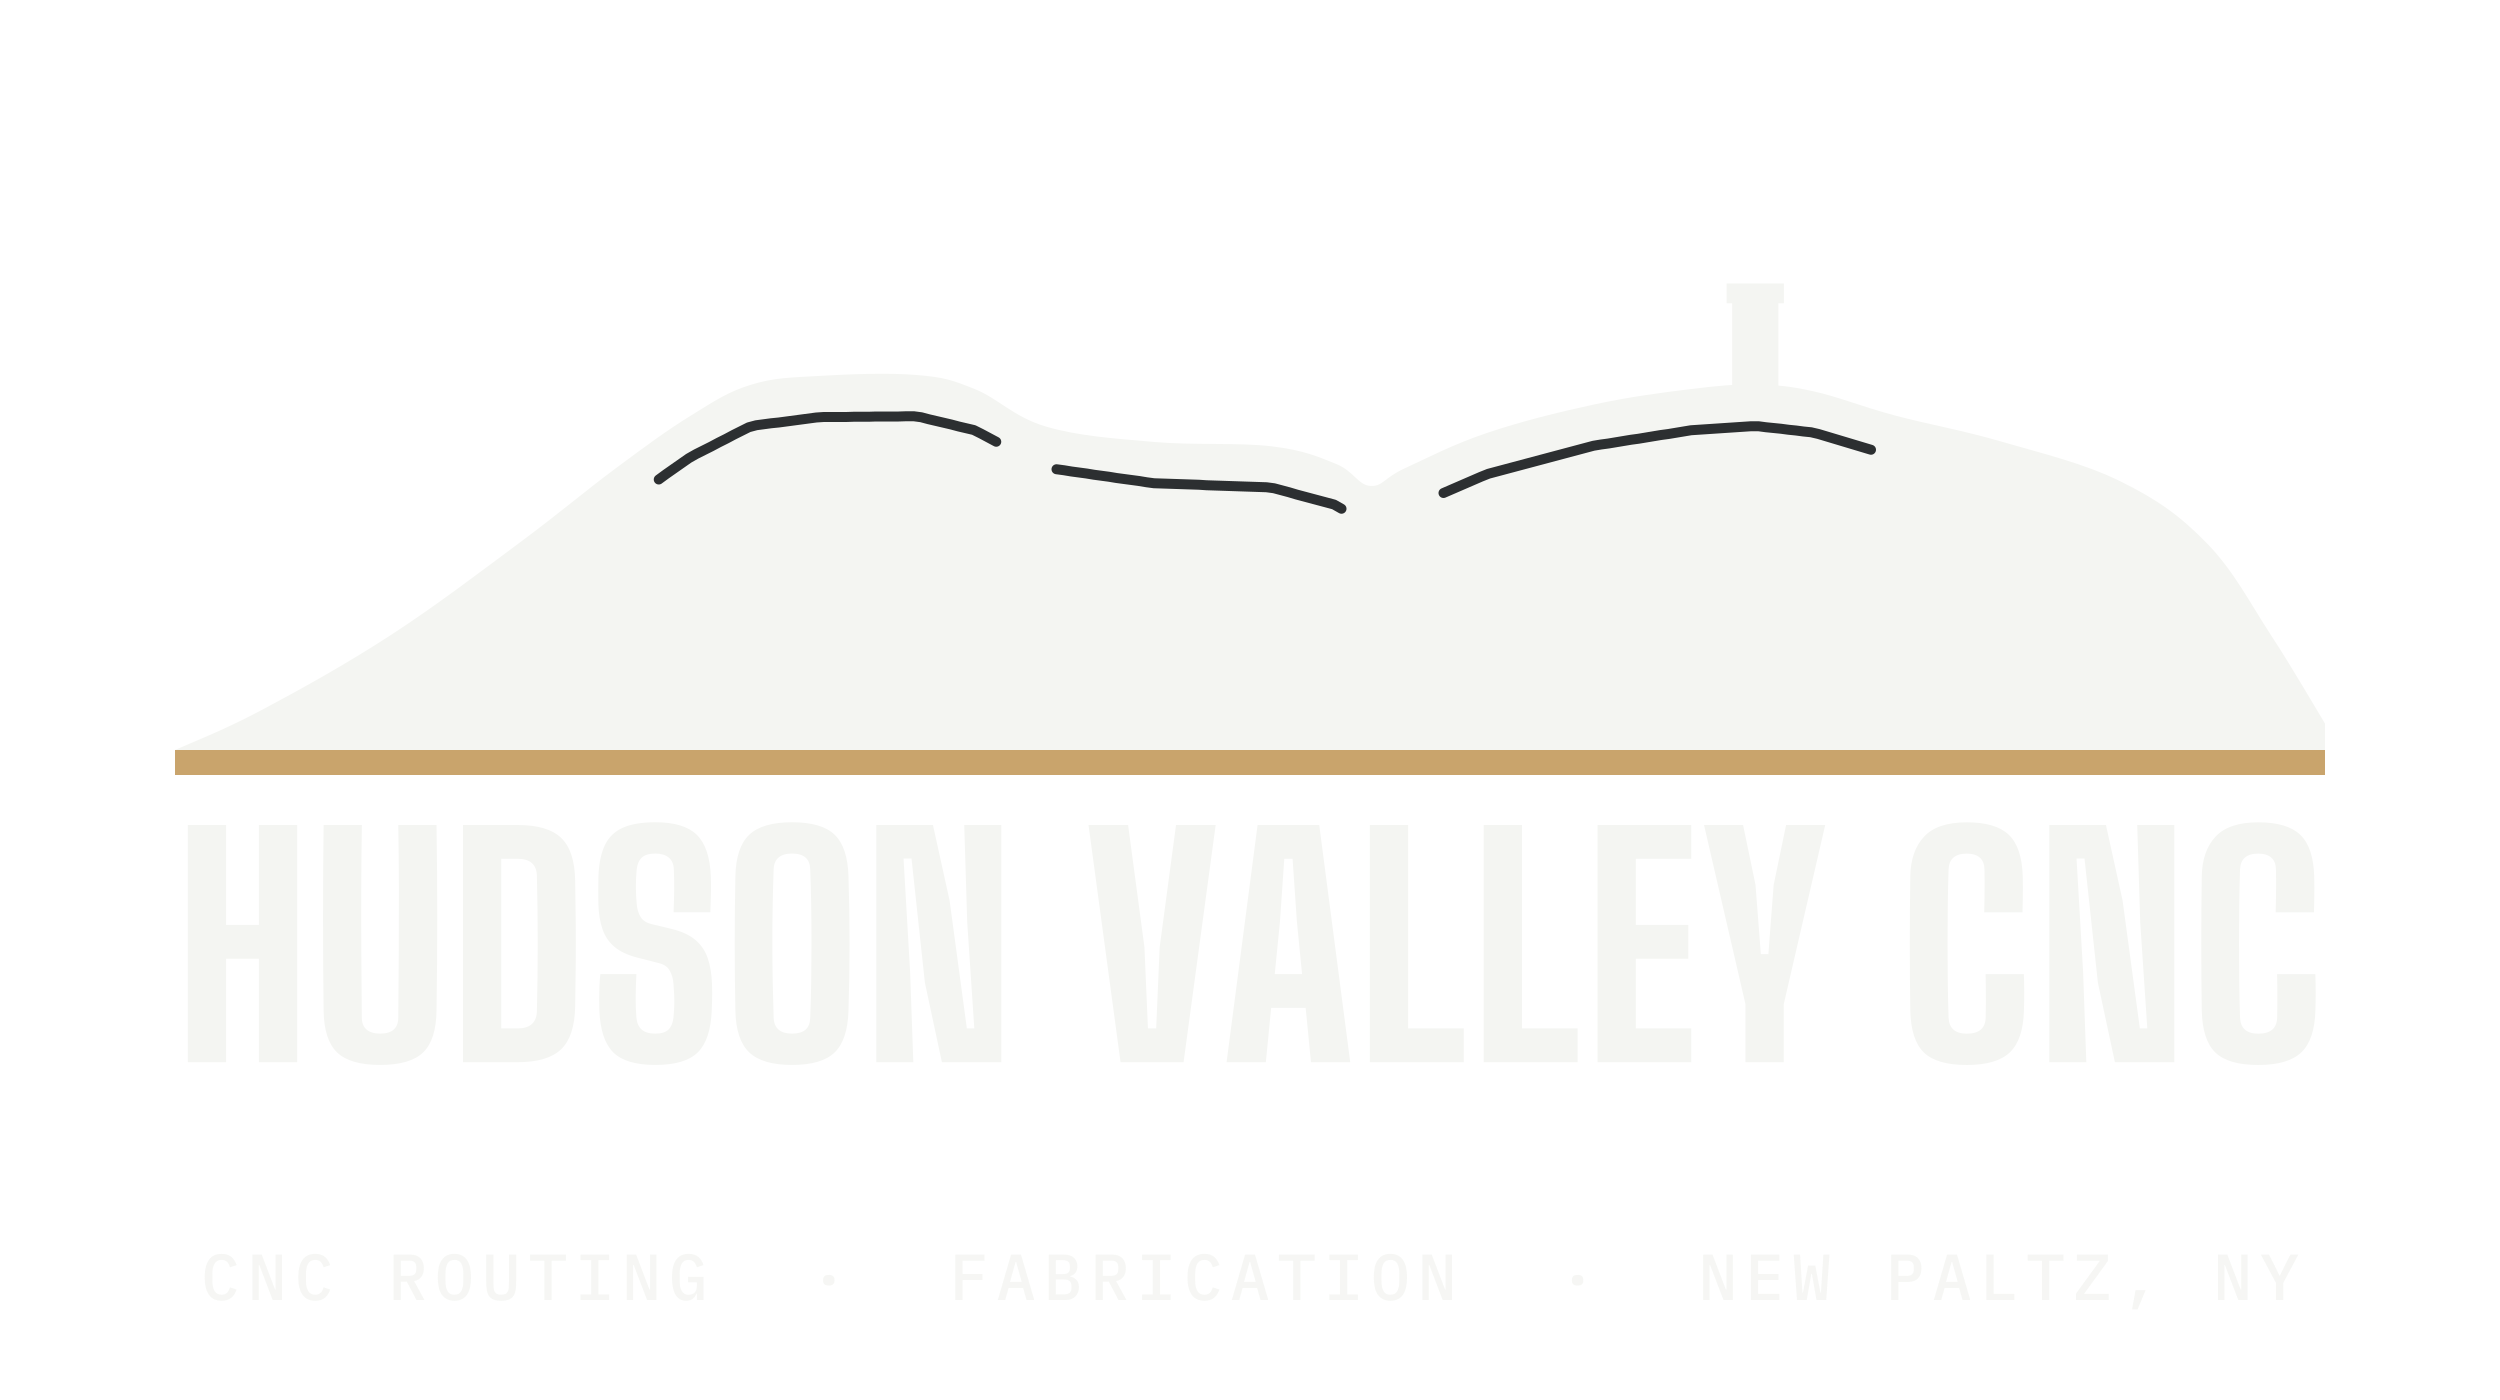
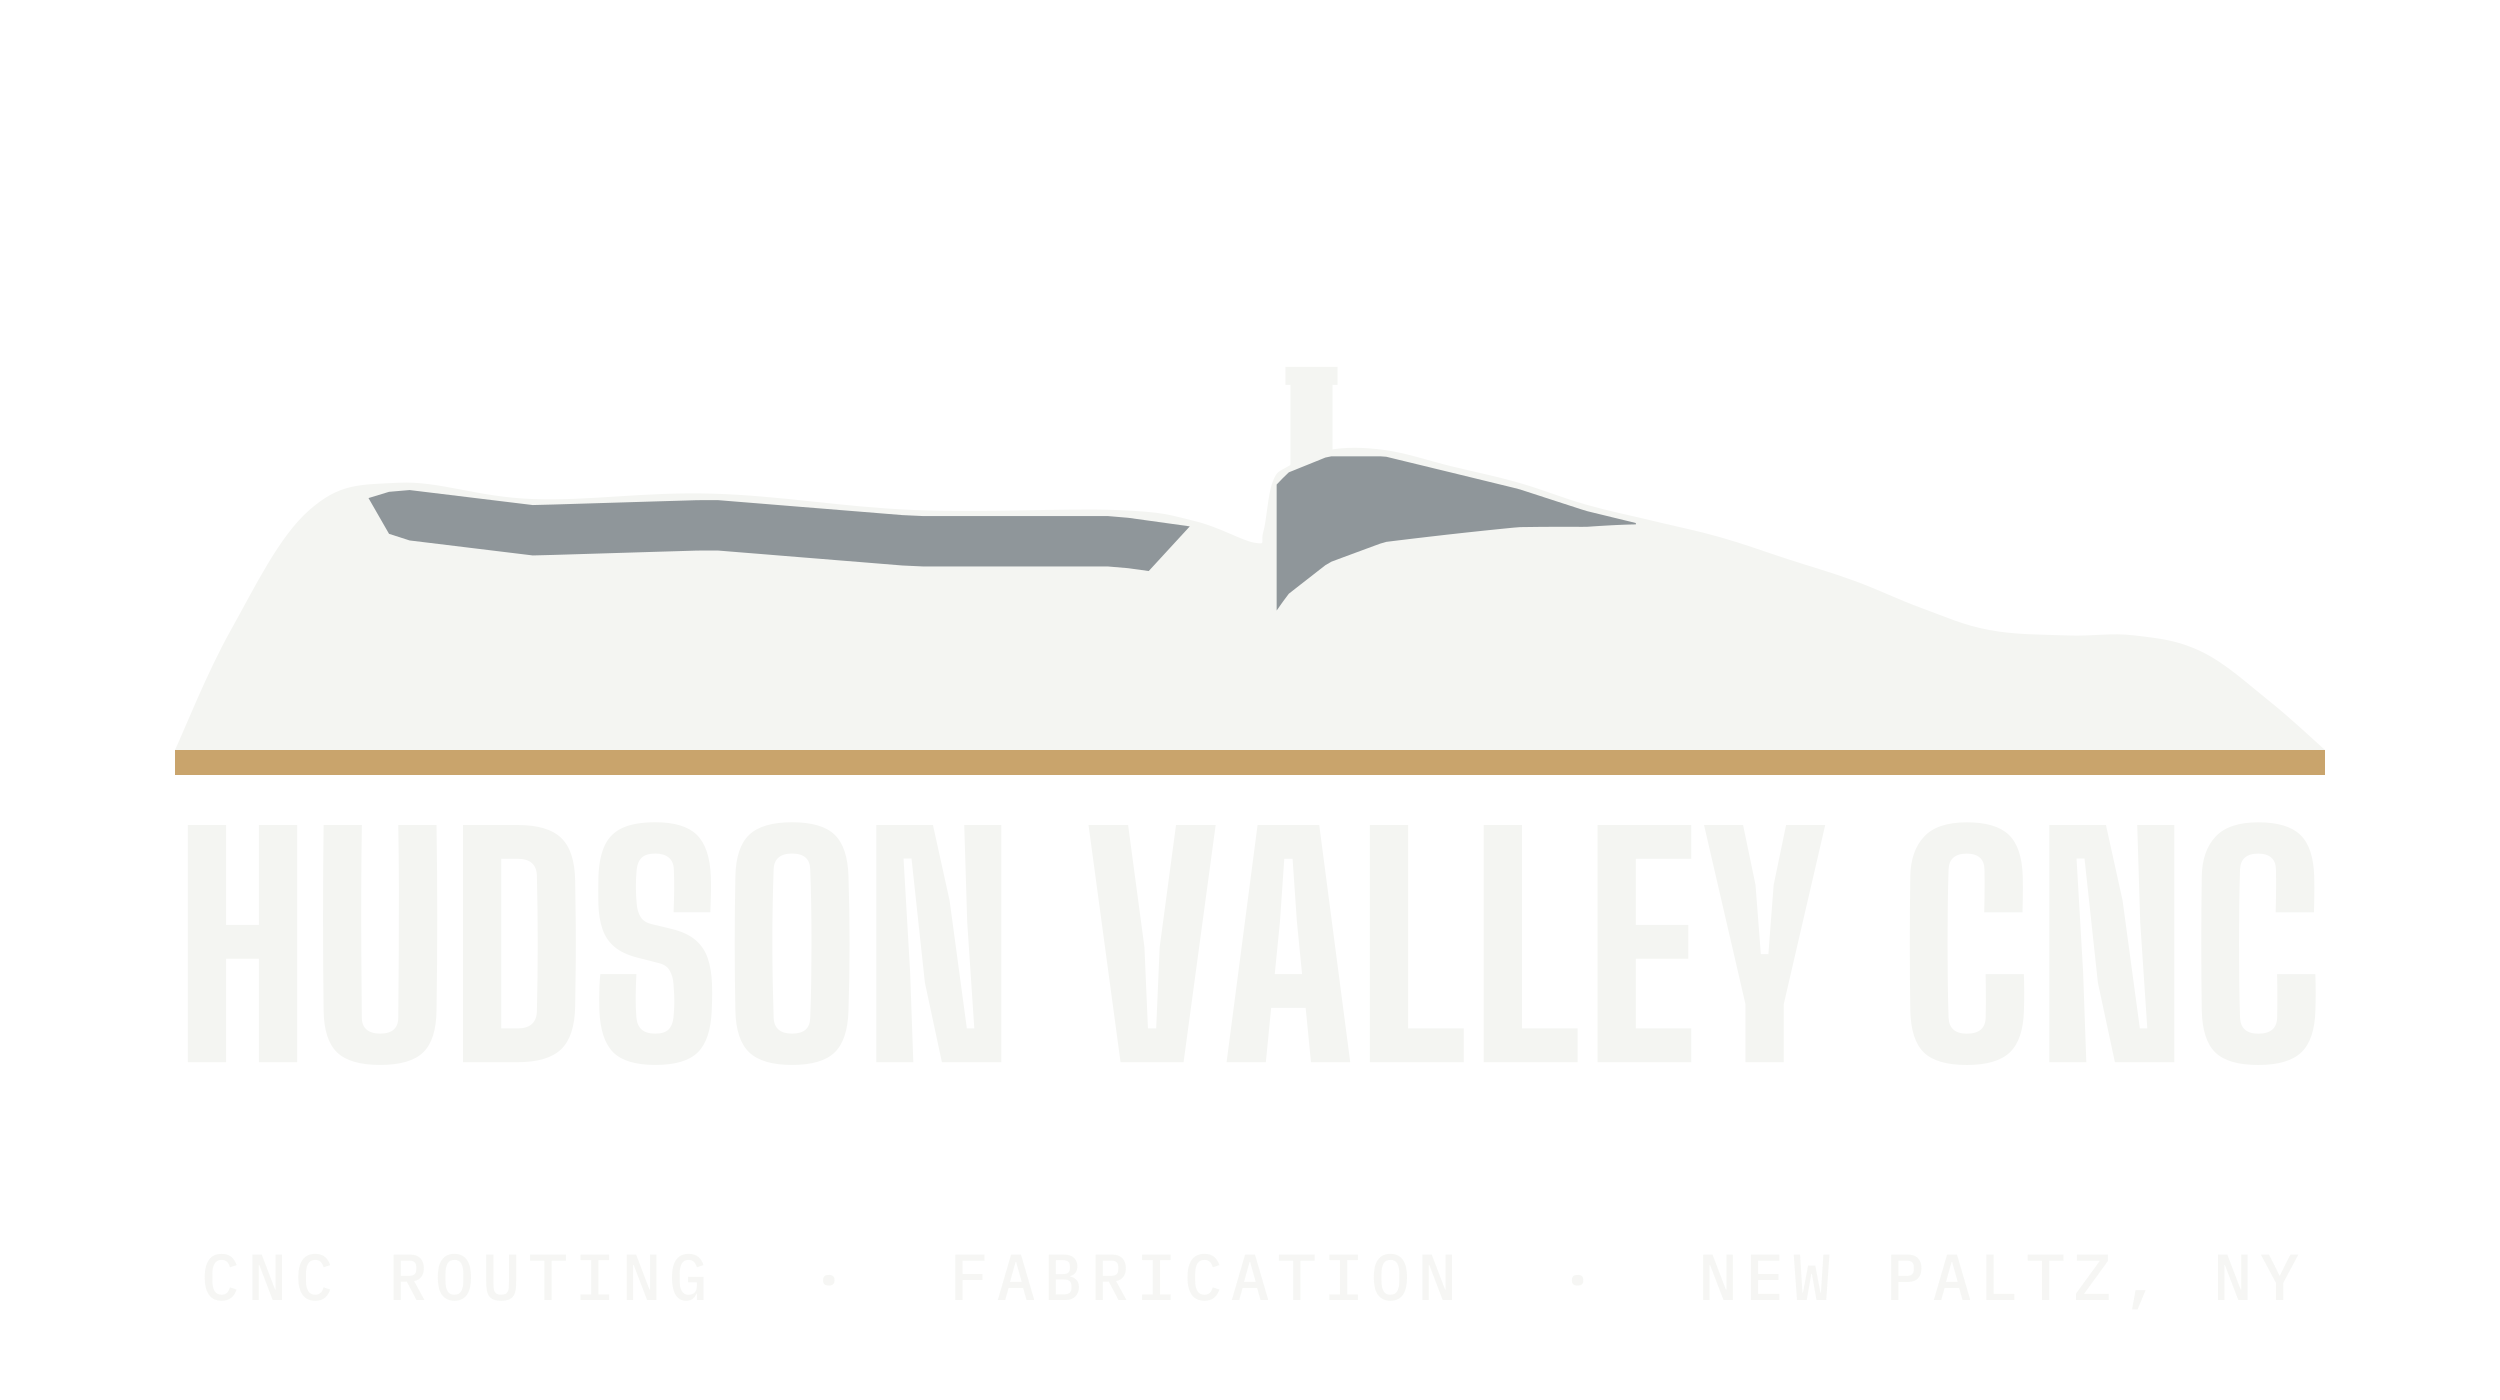
<svg xmlns="http://www.w3.org/2000/svg" viewBox="0 0 1000 560" width="1000" height="560">
-   <path d="M70.00,300.00 C76.19,297.15 88.92,292.39 104.40,284.15 C119.88,275.92 137.42,266.27 156.00,254.23 C174.58,242.18 191.35,229.30 207.60,217.25 C223.85,205.21 233.92,196.51 246.30,187.32 C258.68,178.13 266.65,172.22 276.40,166.20 C286.15,160.18 291.19,156.73 300.48,153.87 C309.77,151.02 316.08,151.05 328.00,150.35 C339.92,149.65 355.55,149.05 366.70,150.00 C377.85,150.95 380.63,151.93 389.92,155.63 C399.21,159.34 405.45,166.80 418.30,170.60 C431.15,174.40 445.05,175.33 461.30,176.76 C477.55,178.19 495.44,176.94 508.60,178.52 C521.76,180.11 527.28,182.71 534.40,185.56 C541.52,188.42 543.21,194.05 548.16,194.37 C553.11,194.68 553.56,191.13 561.92,187.32 C570.28,183.52 580.98,177.83 594.60,173.24 C608.22,168.64 622.89,164.96 637.60,161.80 C652.31,158.63 664.69,157.06 676.30,155.63 C687.91,154.21 693.28,153.71 702.10,153.87 C710.92,154.03 715.26,154.30 725.32,156.51 C735.38,158.73 744.38,162.55 758.00,166.20 C771.62,169.84 784.75,172.01 801.00,176.76 C817.25,181.51 833.59,185.32 848.30,192.61 C863.01,199.89 871.86,206.16 882.70,217.25 C893.54,228.35 899.99,241.23 908.50,254.23 C917.01,267.22 926.13,283.10 930.00,289.44 L930.00,300 L70.00,300 Z" fill="#f4f5f2" />
-   <path d="M692.86,157.39 L692.86,121.31 L690.64,121.31 L690.64,113.39 L713.56,113.39 L713.56,121.31 L711.34,121.31 L711.34,157.39 Z" fill="#f4f5f2" />
-   <path d="M263.5,191.8 L266.5,189.6 L269.5,187.5 L272.5,185.4 L275.5,183.3 L278.5,181.6 L281.5,180.1 L284.5,178.6 L287.5,177.0 L290.5,175.5 L293.5,173.9 L296.5,172.4 L299.5,170.9 L302.5,170.1 L305.5,169.7 L308.5,169.3 L311.5,169.0 L314.5,168.6 L317.5,168.2 L320.5,167.8 L323.5,167.4 L326.5,167.0 L329.5,166.8 L332.5,166.8 L335.5,166.8 L338.5,166.8 L341.5,166.7 L344.5,166.7 L347.5,166.7 L350.5,166.6 L353.5,166.6 L356.5,166.6 L359.5,166.6 L362.5,166.5 L365.5,166.5 L368.5,166.9 L371.5,167.7 L374.5,168.4 L377.5,169.1 L380.5,169.8 L383.5,170.6 L386.5,171.3 L389.5,172.0 L392.5,173.5 L395.5,175.1 L398.5,176.7 M422.6,187.7 L425.6,188.1 L428.6,188.6 L431.6,189.0 L434.6,189.4 L437.6,189.9 L440.6,190.3 L443.6,190.7 L446.6,191.2 L449.6,191.6 L452.6,192.0 L455.6,192.4 L458.6,192.9 L461.6,193.3 L464.6,193.4 L467.6,193.5 L470.6,193.6 L473.6,193.7 L476.6,193.8 L479.6,193.9 L482.6,194.1 L485.6,194.2 L488.6,194.3 L491.6,194.4 L494.6,194.5 L497.6,194.6 L500.6,194.7 L503.6,194.8 L506.6,194.9 L509.6,195.3 L512.6,196.1 L515.6,196.9 L518.6,197.8 L521.6,198.6 L524.6,199.4 L527.6,200.2 L530.6,201.0 L533.6,201.8 L536.6,203.5 M577.4,197.2 L580.4,195.9 L583.4,194.6 L586.4,193.3 L589.4,192.0 L592.4,190.7 L595.4,189.5 L598.4,188.7 L601.4,187.9 L604.4,187.1 L607.4,186.3 L610.4,185.5 L613.4,184.7 L616.4,183.9 L619.4,183.1 L622.4,182.3 L625.4,181.5 L628.4,180.7 L631.4,179.9 L634.4,179.1 L637.4,178.3 L640.4,177.8 L643.4,177.4 L646.4,176.9 L649.4,176.4 L652.4,175.9 L655.4,175.5 L658.4,175.0 L661.4,174.5 L664.4,174.0 L667.4,173.6 L670.4,173.1 L673.4,172.6 L676.4,172.1 L679.4,171.9 L682.4,171.7 L685.4,171.5 L688.4,171.3 L691.4,171.1 L694.4,170.9 L697.4,170.7 L700.4,170.5 L703.4,170.5 L706.4,170.9 L709.4,171.2 L712.4,171.5 L715.4,171.9 L718.4,172.2 L721.4,172.6 L724.4,172.9 L727.4,173.6 L730.4,174.5 L733.4,175.4 L736.4,176.3 L739.4,177.2 L742.4,178.1 L745.4,179.0 L748.4,179.9 " stroke="#16191c" stroke-width="4" opacity="0.9" fill="none" stroke-linecap="round" stroke-linejoin="round" />
+   <path d="M70.00,300.00 C74.02,291.36 82.69,269.28 92.36,252.00 C102.03,234.72 111.64,214.60 123.75,204.00 C135.86,193.40 143.48,193.88 159.61,193.09 C175.74,192.31 190.79,198.85 213.36,199.63 C235.93,200.42 257.58,196.67 285.00,197.46 C312.42,198.25 336.64,202.82 365.67,204.00 C394.69,205.18 426.10,203.21 446.25,204.00 C466.40,204.79 467.64,206.01 477.64,208.37 C487.64,210.72 496.82,216.31 501.81,217.09 C506.79,217.88 504.05,217.04 505.33,212.72 C506.62,208.40 507.16,197.81 508.94,193.09 C510.72,188.38 511.18,188.90 515.22,186.54 C519.26,184.18 524.45,181.18 531.39,180.00 C538.33,178.82 544.88,178.82 553.75,180.00 C562.62,181.18 570.99,184.18 580.67,186.54 C590.34,188.90 597.84,190.34 607.50,193.09 C617.16,195.84 624.66,199.07 634.33,201.82 C644.01,204.57 651.56,206.01 661.25,208.37 C670.94,210.72 678.49,212.16 688.17,214.91 C697.84,217.66 705.34,220.49 715.00,223.63 C724.66,226.77 732.16,228.83 741.83,232.37 C751.51,235.90 759.06,239.74 768.75,243.28 C778.44,246.81 785.19,250.04 795.67,252.00 C806.15,253.96 816.49,253.79 826.97,254.18 C837.45,254.58 844.22,253.01 853.89,254.18 C863.56,255.36 871.05,256.01 880.72,260.72 C890.40,265.44 898.77,273.30 907.64,280.37 C916.51,287.44 925.98,296.47 930.00,300.00 L930.00,300 L70.00,300 Z" fill="#f4f5f2" />
+   <path d="M516.20,186.75 L516.20,153.95 L514.18,153.95 L514.18,146.75 L535.01,146.75 L535.01,153.95 L533.00,153.95 L533.00,186.75 Z" fill="#f4f5f2" />
+   <path d="M510.66,193.82 L513.10,191.28 L515.53,188.93 L517.97,187.95 L520.40,186.96 L522.84,185.98 L525.28,184.99 L527.71,184.01 L530.15,183.02 L532.58,182.52 L535.02,182.52 L537.45,182.52 L539.89,182.52 L542.32,182.52 L544.76,182.52 L547.19,182.52 L549.63,182.52 L552.06,182.52 L554.50,182.70 L556.93,183.29 L559.37,183.89 L561.80,184.48 L564.24,185.07 L566.67,185.66 L569.11,186.25 L571.54,186.84 L573.98,187.44 L576.42,188.03 L578.85,188.62 L581.29,189.21 L583.72,189.81 L586.16,190.40 L588.59,190.99 L591.03,191.59 L593.46,192.18 L595.90,192.78 L598.33,193.37 L600.77,193.97 L603.20,194.56 L605.64,195.16 L608.07,195.80 L610.51,196.59 L612.94,197.38 L615.38,198.17 L617.81,198.97 L620.25,199.76 L622.68,200.55 L625.12,201.34 L627.56,202.13 L629.99,202.92 L632.43,203.72 L634.86,204.46 L637.30,205.06 L639.73,205.65 L642.17,206.24 L644.60,206.84 L647.04,207.43 L649.47,208.02 L651.91,208.61 L654.34,209.21 L654.34,209.76 L651.91,209.81 L649.47,209.89 L647.04,209.99 L644.60,210.11 L642.17,210.25 L639.73,210.39 L637.30,210.55 L634.86,210.72 L632.43,210.74 L629.99,210.72 L627.56,210.71 L625.12,210.71 L622.68,210.72 L620.25,210.73 L617.81,210.74 L615.38,210.76 L612.94,210.79 L610.51,210.82 L608.07,210.85 L605.64,211.04 L603.20,211.28 L600.77,211.52 L598.33,211.77 L595.90,212.02 L593.46,212.27 L591.03,212.53 L588.59,212.79 L586.16,213.05 L583.72,213.32 L581.29,213.59 L578.85,213.86 L576.42,214.14 L573.98,214.42 L571.54,214.70 L569.11,214.99 L566.67,215.27 L564.24,215.56 L561.80,215.86 L559.37,216.15 L556.93,216.45 L554.50,216.75 L552.06,217.46 L549.63,218.35 L547.19,219.25 L544.76,220.15 L542.32,221.05 L539.89,221.95 L537.45,222.85 L535.02,223.76 L532.58,224.67 L530.15,226.08 L527.71,227.98 L525.28,229.88 L522.84,231.78 L520.40,233.68 L517.97,235.58 L515.53,237.49 L513.10,240.75 L510.66,244.22 Z" fill="#8f969a" />
+   <path d="M147.40,199.23 L155.61,196.73 L163.83,196.02 L172.04,197.02 L180.25,198.02 L188.46,199.02 L196.68,200.02 L204.89,201.02 L213.10,202.02 L221.32,201.81 L229.53,201.56 L237.74,201.31 L245.96,201.06 L254.17,200.81 L262.38,200.56 L270.59,200.32 L278.81,200.07 L287.02,200.04 L295.23,200.71 L303.45,201.37 L311.66,202.04 L319.87,202.71 L328.09,203.37 L336.30,204.04 L344.51,204.70 L352.72,205.37 L360.94,206.04 L369.15,206.42 L377.36,206.42 L385.58,206.42 L393.79,206.42 L402.00,206.42 L410.22,206.42 L418.43,206.42 L426.64,206.42 L434.85,206.42 L443.07,206.42 L451.28,207.12 L459.49,208.26 L467.71,209.40 L475.92,210.55 L475.92,210.55 L467.71,219.48 L459.49,228.42 L451.28,227.28 L443.07,226.58 L434.85,226.58 L426.64,226.58 L418.43,226.58 L410.22,226.58 L402.00,226.58 L393.79,226.58 L385.58,226.58 L377.36,226.58 L369.15,226.58 L360.94,226.20 L352.72,225.53 L344.51,224.86 L336.30,224.20 L328.09,223.53 L319.87,222.87 L311.66,222.20 L303.45,221.53 L295.23,220.87 L287.02,220.20 L278.81,220.23 L270.59,220.48 L262.38,220.72 L254.17,220.97 L245.96,221.22 L237.74,221.47 L229.53,221.72 L221.32,221.97 L213.10,222.18 L204.89,221.18 L196.68,220.18 L188.46,219.18 L180.25,218.18 L172.04,217.18 L163.83,216.18 L155.61,213.53 L147.40,199.23 Z" fill="#8f969a" />
  <rect x="70.0" y="300" width="860" height="10" fill="#c9a46c" />
  <path d="M75.127 424.883V330.0H90.431V369.982H103.56V330.0H118.865V424.883H103.56V383.496H90.431V424.883ZM152.076 425.98Q140.021 425.98 134.817 420.95Q129.613 415.919 129.447 404.257Q129.21 385.813 129.21 367.105Q129.21 348.398 129.447 330.0H144.752Q144.54 342.277 144.498 355.402Q144.455 368.528 144.531 381.641Q144.608 394.753 144.726 407.043Q144.726 410.191 146.624 411.82Q148.522 413.449 152.076 413.449Q155.689 413.449 157.498 411.82Q159.307 410.191 159.307 407.043Q159.426 394.753 159.508 381.641Q159.591 368.528 159.561 355.402Q159.531 342.277 159.307 330.0H174.611Q174.895 348.398 174.895 367.105Q174.895 385.813 174.611 404.257Q174.459 415.919 169.272 420.95Q164.085 425.98 152.076 425.98ZM185.192 424.883V330.0H207.037Q219.092 330.0 224.472 335.166Q229.852 340.332 230.063 352.172Q230.241 361.18 230.3 369.288Q230.36 377.395 230.3 385.496Q230.241 393.598 230.063 402.606Q229.852 414.505 224.465 419.694Q219.079 424.883 207.011 424.883ZM200.496 411.37H207.011Q210.837 411.37 212.768 409.599Q214.7 407.828 214.759 404.396Q214.924 397.605 215.007 390.866Q215.089 384.127 215.089 377.389Q215.089 370.65 215.007 363.888Q214.924 357.126 214.759 350.381Q214.7 346.996 212.768 345.255Q210.837 343.514 207.037 343.514H200.496ZM262.158 425.98Q250.335 425.98 245.282 420.931Q240.228 415.881 239.745 404.194Q239.686 401.85 239.679 399.382Q239.673 396.914 239.779 394.439Q239.885 391.965 240.143 389.621H254.558Q254.321 394.179 254.275 398.645Q254.228 403.11 254.558 406.979Q254.829 410.165 256.644 411.807Q258.46 413.449 262.145 413.449Q265.759 413.449 267.409 411.807Q269.059 410.165 269.389 406.979Q269.613 404.631 269.69 402.485Q269.766 400.339 269.683 398.155Q269.601 395.971 269.389 393.534Q269.177 390.558 267.924 388.3Q266.67 386.041 263.683 385.279L254.837 383.018Q249.078 381.531 245.76 378.715Q242.442 375.899 240.984 371.63Q239.525 367.36 239.347 361.545Q239.288 358.63 239.301 355.953Q239.313 353.275 239.373 350.559Q239.677 342.818 241.956 338.052Q244.234 333.286 249.133 331.095Q254.032 328.903 262.145 328.903Q273.578 328.903 278.723 333.923Q283.867 338.943 284.337 350.584Q284.456 353.313 284.38 357.27Q284.304 361.227 284.139 364.906H269.431Q269.609 360.635 269.662 356.352Q269.715 352.069 269.537 347.799Q269.452 344.659 267.51 343.04Q265.568 341.422 262.12 341.422Q258.447 341.422 256.727 343.04Q255.007 344.659 254.677 347.799Q254.347 351.206 254.353 354.665Q254.359 358.125 254.677 361.545Q254.935 364.644 256.235 366.779Q257.536 368.915 260.7 369.665L268.471 371.528Q274.615 373.002 278.096 375.93Q281.577 378.858 283.082 383.244Q284.587 387.63 284.799 393.534Q284.871 395.471 284.871 397.215Q284.871 398.959 284.818 400.665Q284.765 402.371 284.693 404.194Q284.223 415.881 279.129 420.931Q274.035 425.98 262.158 425.98ZM316.817 425.98Q304.969 425.98 299.689 420.95Q294.409 415.919 294.151 404.257Q294.019 397.77 293.954 391.019Q293.888 384.267 293.888 377.402Q293.888 370.536 293.954 363.785Q294.019 357.033 294.151 350.546Q294.409 338.918 299.689 333.911Q304.969 328.903 316.817 328.903Q328.712 328.903 333.882 333.911Q339.052 338.918 339.391 350.546Q339.603 357.126 339.715 363.884Q339.827 370.642 339.827 377.478Q339.827 384.314 339.715 391.042Q339.603 397.77 339.391 404.257Q339.052 415.919 333.882 420.95Q328.712 425.98 316.817 425.98ZM316.817 413.449Q320.469 413.449 322.248 411.845Q324.027 410.242 324.087 407.043Q324.37 400.318 324.483 392.752Q324.595 385.185 324.595 377.331Q324.595 369.477 324.476 361.943Q324.358 354.408 324.087 347.76Q324.027 344.595 322.202 343.009Q320.376 341.422 316.817 341.422Q313.271 341.422 311.422 343.009Q309.574 344.595 309.455 347.76Q309.218 354.408 309.076 361.943Q308.934 369.477 308.94 377.331Q308.947 385.185 309.089 392.752Q309.231 400.318 309.455 407.043Q309.574 410.242 311.422 411.845Q313.271 413.449 316.817 413.449ZM350.526 424.883V330.0H373.177L379.835 360.193L386.74 411.37H389.722L386.886 368.896L385.692 330.0H400.518V424.883H376.766L369.956 393.07L364.608 343.421H361.415L364.04 388.701L365.327 424.883ZM448.219 424.883 435.405 330.0H451.238L457.777 378.886L459.176 411.37H462.471L463.87 378.886L470.409 330.0H486.268L473.428 424.883ZM490.631 424.883 503.032 330.0H527.694L540.094 424.883H524.392L522.261 403.138H508.465L506.334 424.883ZM509.896 389.625H520.83L518.759 368.696L517.03 343.514H513.709L511.98 368.708ZM547.943 424.883V330.0H563.247V411.37H585.503V424.883ZM593.487 424.883V330.0H608.791V411.37H631.047V424.883ZM639.031 424.883V330.0H676.498V343.514H654.335V369.982H675.312V383.496H654.335V411.37H676.498V424.883ZM698.177 424.883V401.762V401.644L681.61 330.0H697.232L702.204 353.953L704.34 381.646H707.355L709.466 353.953L714.438 330.0H730.086L713.494 401.669V401.788V424.883ZM786.723 425.993Q774.634 425.993 769.506 420.95Q764.379 415.906 764.12 404.219Q764.035 398.43 763.976 391.552Q763.917 384.673 763.917 377.431Q763.917 370.189 763.976 363.281Q764.035 356.373 764.12 350.504Q764.285 340.429 769.606 334.679Q774.926 328.929 786.698 328.929Q798.321 328.929 803.544 333.942Q808.768 338.956 809.098 350.597Q809.157 352.63 809.157 355.2Q809.157 357.77 809.104 360.334Q809.051 362.898 808.992 364.931H793.688Q793.747 362.52 793.8 359.449Q793.853 356.378 793.853 353.294Q793.853 350.21 793.794 347.811Q793.734 344.633 791.926 343.04Q790.117 341.448 786.698 341.448Q783.203 341.448 781.373 343.04Q779.543 344.633 779.425 347.811Q779.2 354.688 779.111 362.21Q779.022 369.732 779.022 377.448Q779.022 385.164 779.111 392.669Q779.2 400.174 779.425 407.004Q779.543 410.216 781.379 411.845Q783.216 413.474 786.723 413.474Q790.413 413.474 792.311 411.845Q794.209 410.216 794.268 407.004Q794.327 404.589 794.351 401.454Q794.374 398.319 794.338 395.184Q794.302 392.049 794.242 389.646H809.547Q809.678 393.041 809.685 396.933Q809.691 400.824 809.572 404.219Q809.242 415.906 803.936 420.95Q798.63 425.993 786.723 425.993ZM819.725 424.883V330.0H842.376L849.033 360.193L855.939 411.37H858.921L856.085 368.896L854.891 330.0H869.717V424.883H845.965L839.154 393.07L833.807 343.421H830.614L833.238 388.701L834.525 424.883ZM903.311 425.993Q891.222 425.993 886.094 420.95Q880.967 415.906 880.708 404.219Q880.624 398.43 880.564 391.552Q880.505 384.673 880.505 377.431Q880.505 370.189 880.564 363.281Q880.624 356.373 880.708 350.504Q880.874 340.429 886.194 334.679Q891.514 328.929 903.286 328.929Q914.909 328.929 920.132 333.942Q925.356 338.956 925.686 350.597Q925.745 352.63 925.745 355.2Q925.745 357.77 925.692 360.334Q925.639 362.898 925.58 364.931H910.276Q910.335 362.52 910.388 359.449Q910.441 356.378 910.441 353.294Q910.441 350.21 910.382 347.811Q910.322 344.633 908.514 343.04Q906.705 341.448 903.286 341.448Q899.791 341.448 897.961 343.04Q896.131 344.633 896.013 347.811Q895.788 354.688 895.699 362.21Q895.61 369.732 895.61 377.448Q895.61 385.164 895.699 392.669Q895.788 400.174 896.013 407.004Q896.131 410.216 897.967 411.845Q899.804 413.474 903.311 413.474Q907.001 413.474 908.899 411.845Q910.797 410.216 910.856 407.004Q910.915 404.589 910.939 401.454Q910.962 398.319 910.926 395.184Q910.89 392.049 910.831 389.646H926.135Q926.266 393.041 926.273 396.933Q926.279 400.824 926.16 404.219Q925.83 415.906 920.524 420.95Q915.219 425.993 903.311 425.993Z" fill="#f4f5f2" />
  <path d="M88.68 520.312Q85.222 520.312 83.545 517.868Q81.868 515.424 81.868 510.926Q81.868 506.428 83.545 503.984Q85.222 501.54 88.68 501.54Q90.006 501.54 90.981 501.891Q91.956 502.242 92.658 502.853Q93.36 503.464 93.841 504.283Q94.322 505.102 94.634 506.038L92.008 506.922Q91.8 506.298 91.54 505.752Q91.28 505.206 90.89 504.816Q90.5 504.426 89.967 504.192Q89.434 503.958 88.654 503.958Q86.73 503.958 85.846 505.427Q84.962 506.896 84.962 509.392V512.46Q84.962 514.956 85.846 516.425Q86.73 517.894 88.654 517.894Q89.434 517.894 89.967 517.66Q90.5 517.426 90.89 517.036Q91.28 516.646 91.54 516.1Q91.8 515.554 92.008 514.93L94.634 515.814Q94.322 516.75 93.841 517.569Q93.36 518.388 92.658 518.999Q91.956 519.61 90.981 519.961Q90.006 520.312 88.68 520.312ZM103.734 506.038H103.5V520.0H100.952V501.852H104.696L110.026 515.814H110.26V501.852H112.808V520.0H109.064ZM126.12 520.312Q122.662 520.312 120.985 517.868Q119.308 515.424 119.308 510.926Q119.308 506.428 120.985 503.984Q122.662 501.54 126.12 501.54Q127.446 501.54 128.421 501.891Q129.396 502.242 130.098 502.853Q130.8 503.464 131.281 504.283Q131.762 505.102 132.074 506.038L129.448 506.922Q129.24 506.298 128.98 505.752Q128.72 505.206 128.33 504.816Q127.94 504.426 127.407 504.192Q126.874 503.958 126.094 503.958Q124.17 503.958 123.286 505.427Q122.402 506.896 122.402 509.392V512.46Q122.402 514.956 123.286 516.425Q124.17 517.894 126.094 517.894Q126.874 517.894 127.407 517.66Q127.94 517.426 128.33 517.036Q128.72 516.646 128.98 516.1Q129.24 515.554 129.448 514.93L132.074 515.814Q131.762 516.75 131.281 517.569Q130.8 518.388 130.098 518.999Q129.396 519.61 128.421 519.961Q127.446 520.312 126.12 520.312ZM160.31 520.0H157.424V501.852H164.21Q166.81 501.852 168.175 503.308Q169.54 504.764 169.54 507.312Q169.54 509.392 168.526 510.744Q167.512 512.096 165.614 512.408L169.8 520.0H166.576L162.728 512.668H160.31ZM163.794 510.328Q166.498 510.328 166.498 507.858V506.74Q166.498 504.27 163.794 504.27H160.31V510.328ZM181.76 520.312Q180.044 520.312 178.783 519.675Q177.522 519.038 176.703 517.842Q175.884 516.646 175.494 514.904Q175.104 513.162 175.104 510.926Q175.104 508.716 175.494 506.961Q175.884 505.206 176.703 504.01Q177.522 502.814 178.783 502.177Q180.044 501.54 181.76 501.54Q183.476 501.54 184.737 502.177Q185.998 502.814 186.817 504.01Q187.636 505.206 188.026 506.961Q188.416 508.716 188.416 510.926Q188.416 513.162 188.026 514.904Q187.636 516.646 186.817 517.842Q185.998 519.038 184.737 519.675Q183.476 520.312 181.76 520.312ZM181.76 517.894Q183.71 517.894 184.516 516.425Q185.322 514.956 185.322 512.434V509.392Q185.322 506.896 184.516 505.427Q183.71 503.958 181.76 503.958Q179.81 503.958 179.004 505.427Q178.198 506.896 178.198 509.392V512.46Q178.198 514.956 179.004 516.425Q179.81 517.894 181.76 517.894ZM197.386 501.852V513.006Q197.386 514.124 197.451 515.034Q197.516 515.944 197.828 516.581Q198.14 517.218 198.764 517.556Q199.388 517.894 200.48 517.894Q201.572 517.894 202.196 517.556Q202.82 517.218 203.132 516.581Q203.444 515.944 203.509 515.034Q203.574 514.124 203.574 513.006V501.852H206.486V512.486Q206.486 514.436 206.265 515.905Q206.044 517.374 205.394 518.349Q204.744 519.324 203.561 519.818Q202.378 520.312 200.48 520.312Q198.582 520.312 197.399 519.818Q196.216 519.324 195.566 518.349Q194.916 517.374 194.695 515.905Q194.474 514.436 194.474 512.486V501.852ZM220.656 504.296V520.0H217.744V504.296H212.05V501.852H226.35V504.296ZM232.2 520.0V517.79H236.464V504.062H232.2V501.852H243.64V504.062H239.376V517.79H243.64V520.0ZM253.494 506.038H253.26V520.0H250.712V501.852H254.456L259.786 515.814H260.02V501.852H262.568V520.0H258.824ZM278.74 517.504H278.558Q278.324 518.05 277.999 518.557Q277.674 519.064 277.193 519.454Q276.712 519.844 276.036 520.078Q275.36 520.312 274.476 520.312Q271.642 520.312 270.212 517.894Q268.782 515.476 268.782 511.056Q268.782 506.428 270.42 503.984Q272.058 501.54 275.438 501.54Q276.764 501.54 277.765 501.904Q278.766 502.268 279.468 502.879Q280.17 503.49 280.638 504.309Q281.106 505.128 281.392 506.038L278.766 506.922Q278.558 506.324 278.298 505.791Q278.038 505.258 277.661 504.842Q277.284 504.426 276.751 504.192Q276.218 503.958 275.464 503.958Q273.566 503.958 272.721 505.427Q271.876 506.896 271.876 509.392V512.278Q271.876 513.526 272.058 514.566Q272.24 515.606 272.669 516.347Q273.098 517.088 273.787 517.504Q274.476 517.92 275.464 517.92Q277.05 517.92 277.895 516.971Q278.74 516.022 278.74 514.54V512.902H275.23V510.718H281.392V520.0H278.74ZM331.52 514.228Q330.272 514.228 329.765 513.708Q329.258 513.188 329.258 512.434V511.758Q329.258 511.004 329.765 510.484Q330.272 509.964 331.52 509.964Q332.768 509.964 333.275 510.484Q333.782 511.004 333.782 511.758V512.434Q333.782 513.188 333.275 513.708Q332.768 514.228 331.52 514.228ZM382.116 520.0V501.852H393.79V504.296H385.028V509.574H392.984V512.018H385.028V520.0ZM410.612 520.0 409.234 515.164H403.462L402.084 520.0H399.12L404.424 501.852H408.402L413.706 520.0ZM406.452 504.79H406.244L404.008 512.746H408.688ZM419.478 501.852H425.744Q428.214 501.852 429.579 503.126Q430.944 504.4 430.944 506.61Q430.944 508.196 430.164 509.132Q429.384 510.068 428.058 510.458V510.588Q429.644 510.952 430.606 511.979Q431.568 513.006 431.568 514.878Q431.568 515.996 431.204 516.932Q430.84 517.868 430.164 518.557Q429.488 519.246 428.539 519.623Q427.59 520.0 426.446 520.0H419.478ZM425.562 517.764Q427.018 517.764 427.798 517.166Q428.578 516.568 428.578 515.242V514.306Q428.578 512.98 427.798 512.382Q427.018 511.784 425.562 511.784H422.338V517.764ZM425.146 509.652Q426.524 509.652 427.239 509.119Q427.954 508.586 427.954 507.338V506.402Q427.954 505.154 427.239 504.621Q426.524 504.088 425.146 504.088H422.338V509.652ZM441.11 520.0H438.224V501.852H445.01Q447.61 501.852 448.975 503.308Q450.34 504.764 450.34 507.312Q450.34 509.392 449.326 510.744Q448.312 512.096 446.414 512.408L450.6 520.0H447.376L443.528 512.668H441.11ZM444.594 510.328Q447.298 510.328 447.298 507.858V506.74Q447.298 504.27 444.594 504.27H441.11V510.328ZM456.84 520.0V517.79H461.104V504.062H456.84V501.852H468.28V504.062H464.016V517.79H468.28V520.0ZM481.8 520.312Q478.342 520.312 476.665 517.868Q474.988 515.424 474.988 510.926Q474.988 506.428 476.665 503.984Q478.342 501.54 481.8 501.54Q483.126 501.54 484.101 501.891Q485.076 502.242 485.778 502.853Q486.48 503.464 486.961 504.283Q487.442 505.102 487.754 506.038L485.128 506.922Q484.92 506.298 484.66 505.752Q484.4 505.206 484.01 504.816Q483.62 504.426 483.087 504.192Q482.554 503.958 481.774 503.958Q479.85 503.958 478.966 505.427Q478.082 506.896 478.082 509.392V512.46Q478.082 514.956 478.966 516.425Q479.85 517.894 481.774 517.894Q482.554 517.894 483.087 517.66Q483.62 517.426 484.01 517.036Q484.4 516.646 484.66 516.1Q484.92 515.554 485.128 514.93L487.754 515.814Q487.442 516.75 486.961 517.569Q486.48 518.388 485.778 518.999Q485.076 519.61 484.101 519.961Q483.126 520.312 481.8 520.312ZM504.212 520.0 502.834 515.164H497.062L495.684 520.0H492.72L498.024 501.852H502.002L507.306 520.0ZM500.052 504.79H499.844L497.608 512.746H502.288ZM520.176 504.296V520.0H517.264V504.296H511.57V501.852H525.87V504.296ZM531.72 520.0V517.79H535.984V504.062H531.72V501.852H543.16V504.062H538.896V517.79H543.16V520.0ZM556.16 520.312Q554.444 520.312 553.183 519.675Q551.922 519.038 551.103 517.842Q550.284 516.646 549.894 514.904Q549.504 513.162 549.504 510.926Q549.504 508.716 549.894 506.961Q550.284 505.206 551.103 504.01Q551.922 502.814 553.183 502.177Q554.444 501.54 556.16 501.54Q557.876 501.54 559.137 502.177Q560.398 502.814 561.217 504.01Q562.036 505.206 562.426 506.961Q562.816 508.716 562.816 510.926Q562.816 513.162 562.426 514.904Q562.036 516.646 561.217 517.842Q560.398 519.038 559.137 519.675Q557.876 520.312 556.16 520.312ZM556.16 517.894Q558.11 517.894 558.916 516.425Q559.722 514.956 559.722 512.434V509.392Q559.722 506.896 558.916 505.427Q558.11 503.958 556.16 503.958Q554.21 503.958 553.404 505.427Q552.598 506.896 552.598 509.392V512.46Q552.598 514.956 553.404 516.425Q554.21 517.894 556.16 517.894ZM571.734 506.038H571.5V520.0H568.952V501.852H572.696L578.026 515.814H578.26V501.852H580.808V520.0H577.064ZM631.04 514.228Q629.792 514.228 629.285 513.708Q628.778 513.188 628.778 512.434V511.758Q628.778 511.004 629.285 510.484Q629.792 509.964 631.04 509.964Q632.288 509.964 632.795 510.484Q633.302 511.004 633.302 511.758V512.434Q633.302 513.188 632.795 513.708Q632.288 514.228 631.04 514.228ZM684.054 506.038H683.82V520.0H681.272V501.852H685.016L690.346 515.814H690.58V501.852H693.128V520.0H689.384ZM700.356 520.0V501.852H711.718V504.296H703.268V509.574H711.406V512.018H703.268V517.556H711.718V520.0ZM718.79 520.0 717.49 501.852H720.038L720.688 512.408L720.974 517.062H721.182L723.236 506.246H726.122L728.176 517.062H728.384L728.67 512.408L729.346 501.852H731.79L730.49 520.0H726.59L724.744 509.496H724.536L722.69 520.0ZM756.464 520.0V501.852H763.25Q765.85 501.852 767.215 503.308Q768.58 504.764 768.58 507.312Q768.58 509.86 767.215 511.316Q765.85 512.772 763.25 512.772H759.376V520.0ZM759.376 510.354H762.808Q765.512 510.354 765.512 507.858V506.74Q765.512 504.27 762.808 504.27H759.376ZM785.012 520.0 783.634 515.164H777.862L776.484 520.0H773.52L778.824 501.852H782.802L788.106 520.0ZM780.852 504.79H780.644L778.408 512.746H783.088ZM794.528 520.0V501.852H797.44V517.556H805.708V520.0ZM819.696 504.296V520.0H816.784V504.296H811.09V501.852H825.39V504.296ZM843.512 520.0H830.408V517.426L839.95 504.296H830.772V501.852H843.148V504.426L833.606 517.556H843.512ZM854.224 516.048H858.254L855.03 523.77H852.82ZM889.974 506.038H889.74V520.0H887.192V501.852H890.936L896.266 515.814H896.5V501.852H899.048V520.0H895.304ZM910.384 520.0V513.162L904.352 501.852H907.602L909.916 506.376L911.788 510.25H911.944L913.842 506.376L916.156 501.852H919.328L913.296 513.162V520.0Z" fill="#f4f5f2" opacity="0.85" />
</svg>
